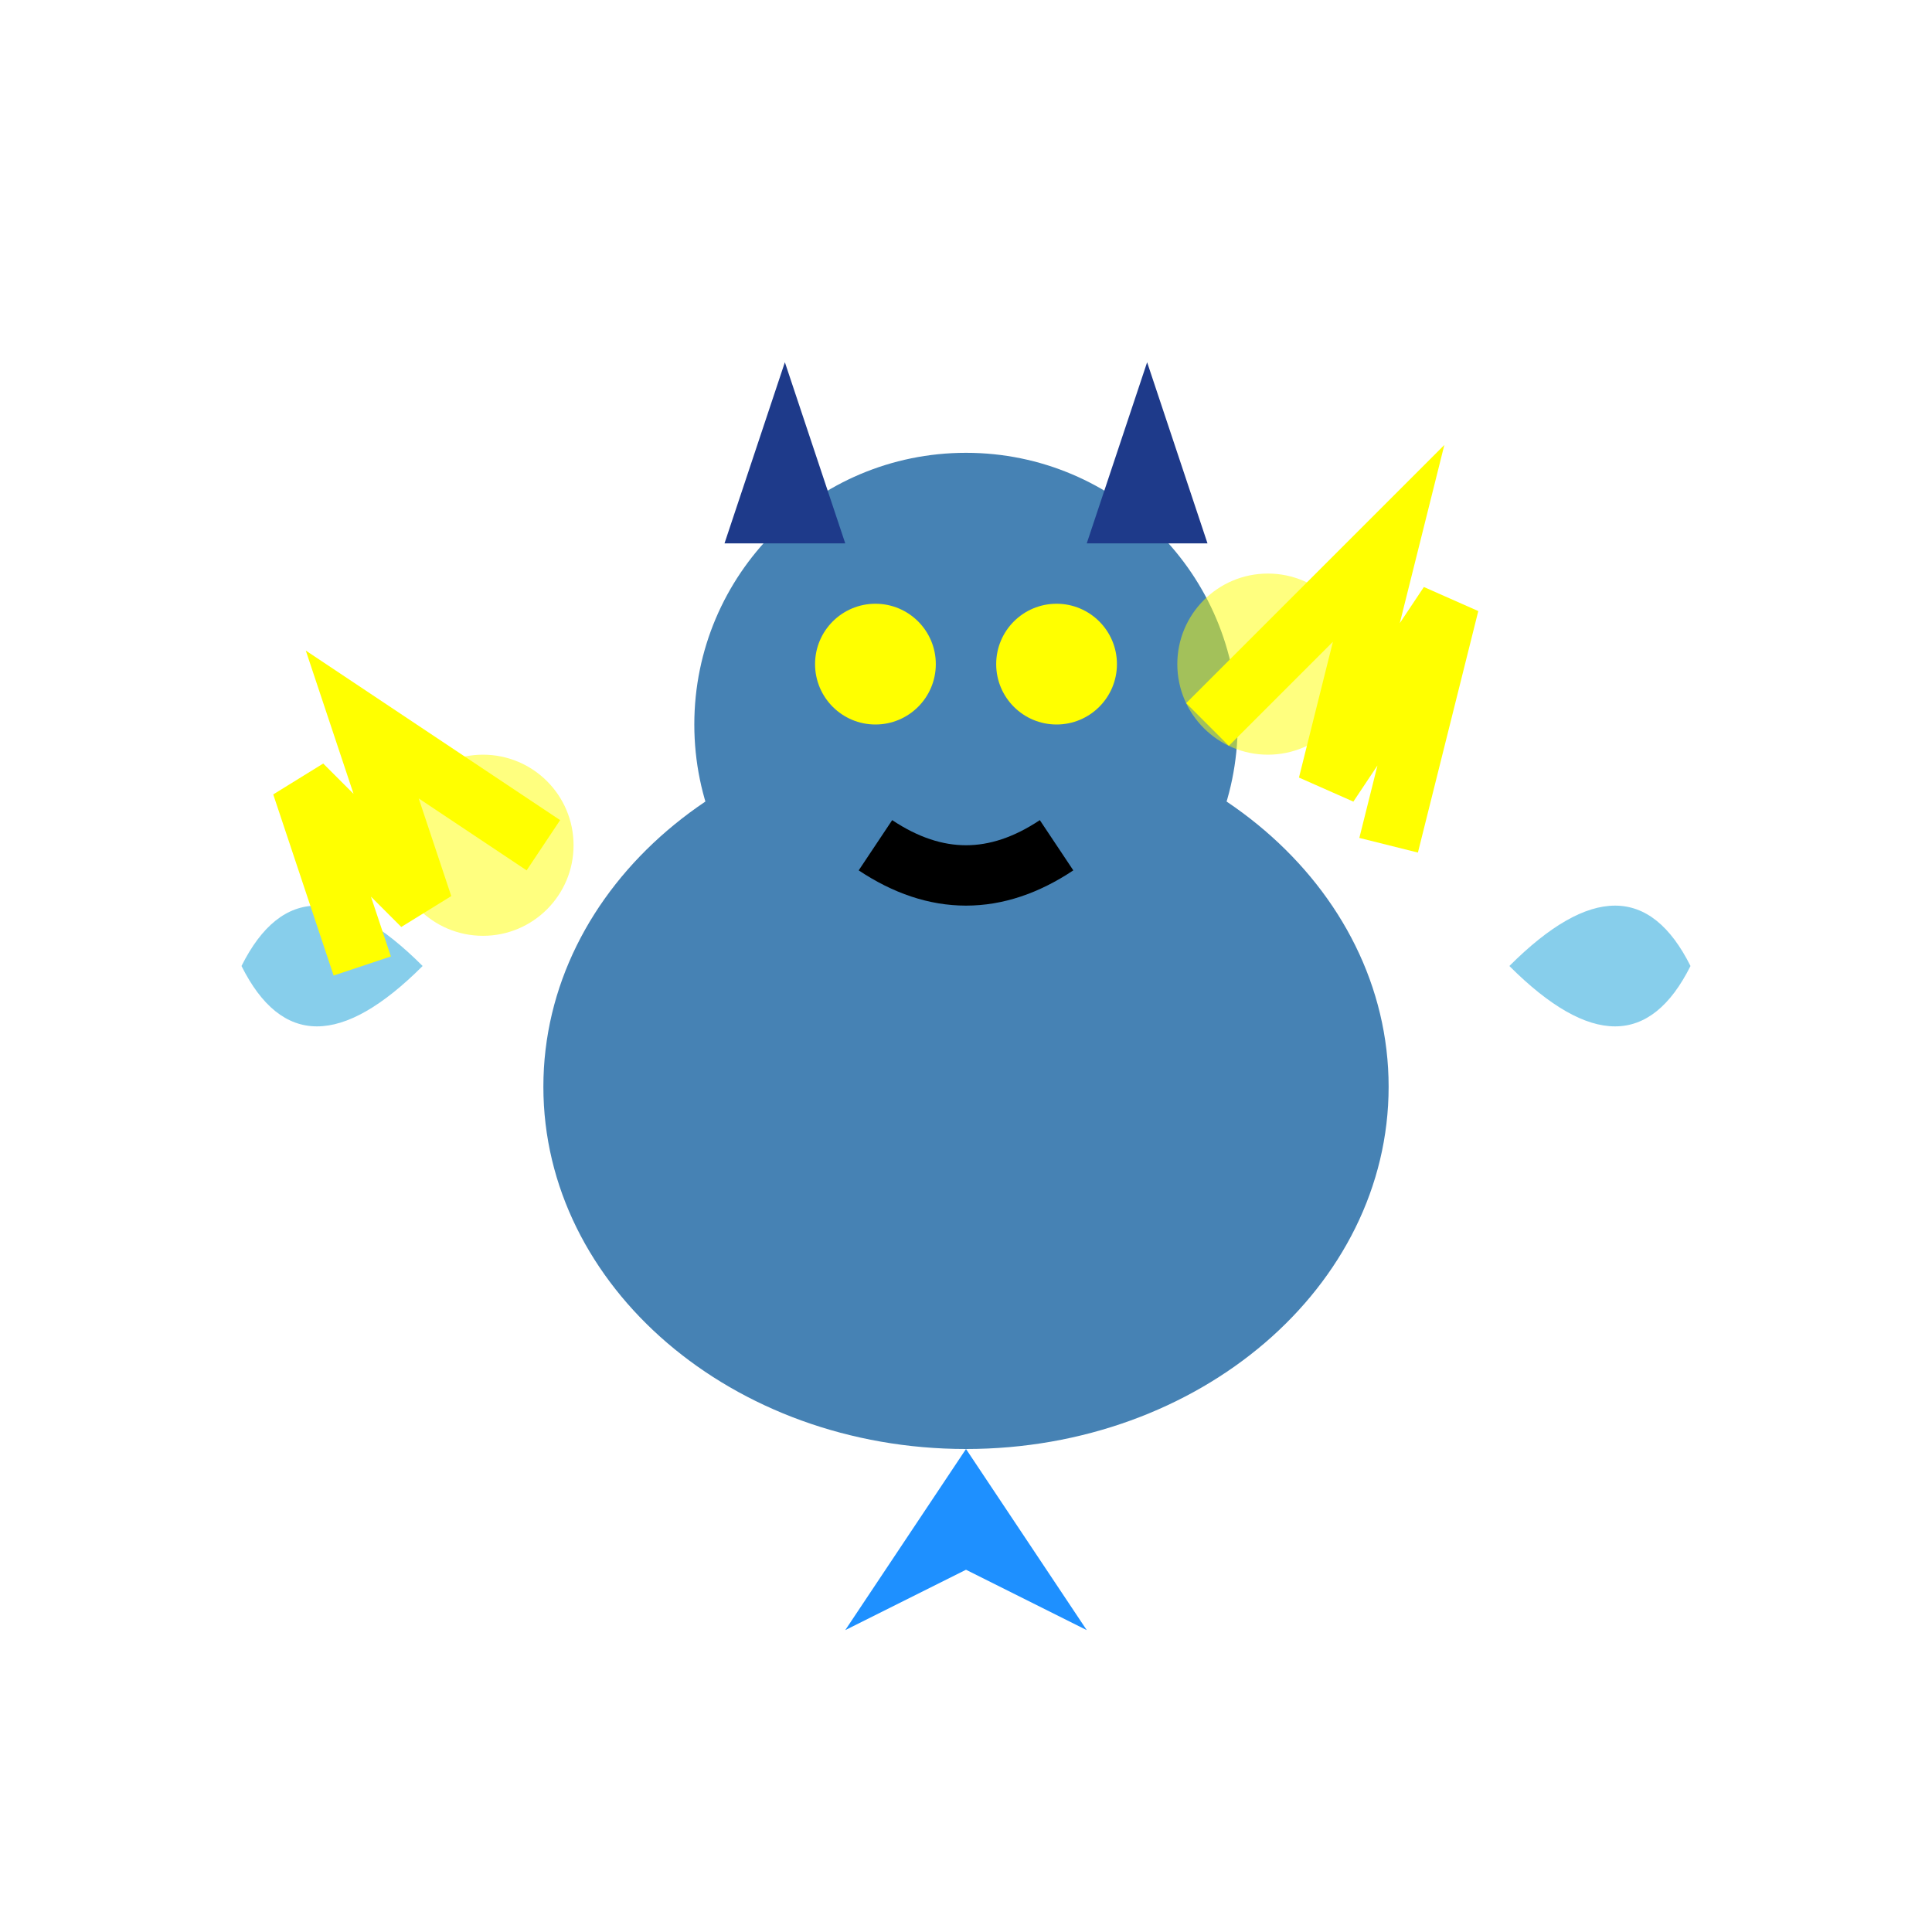
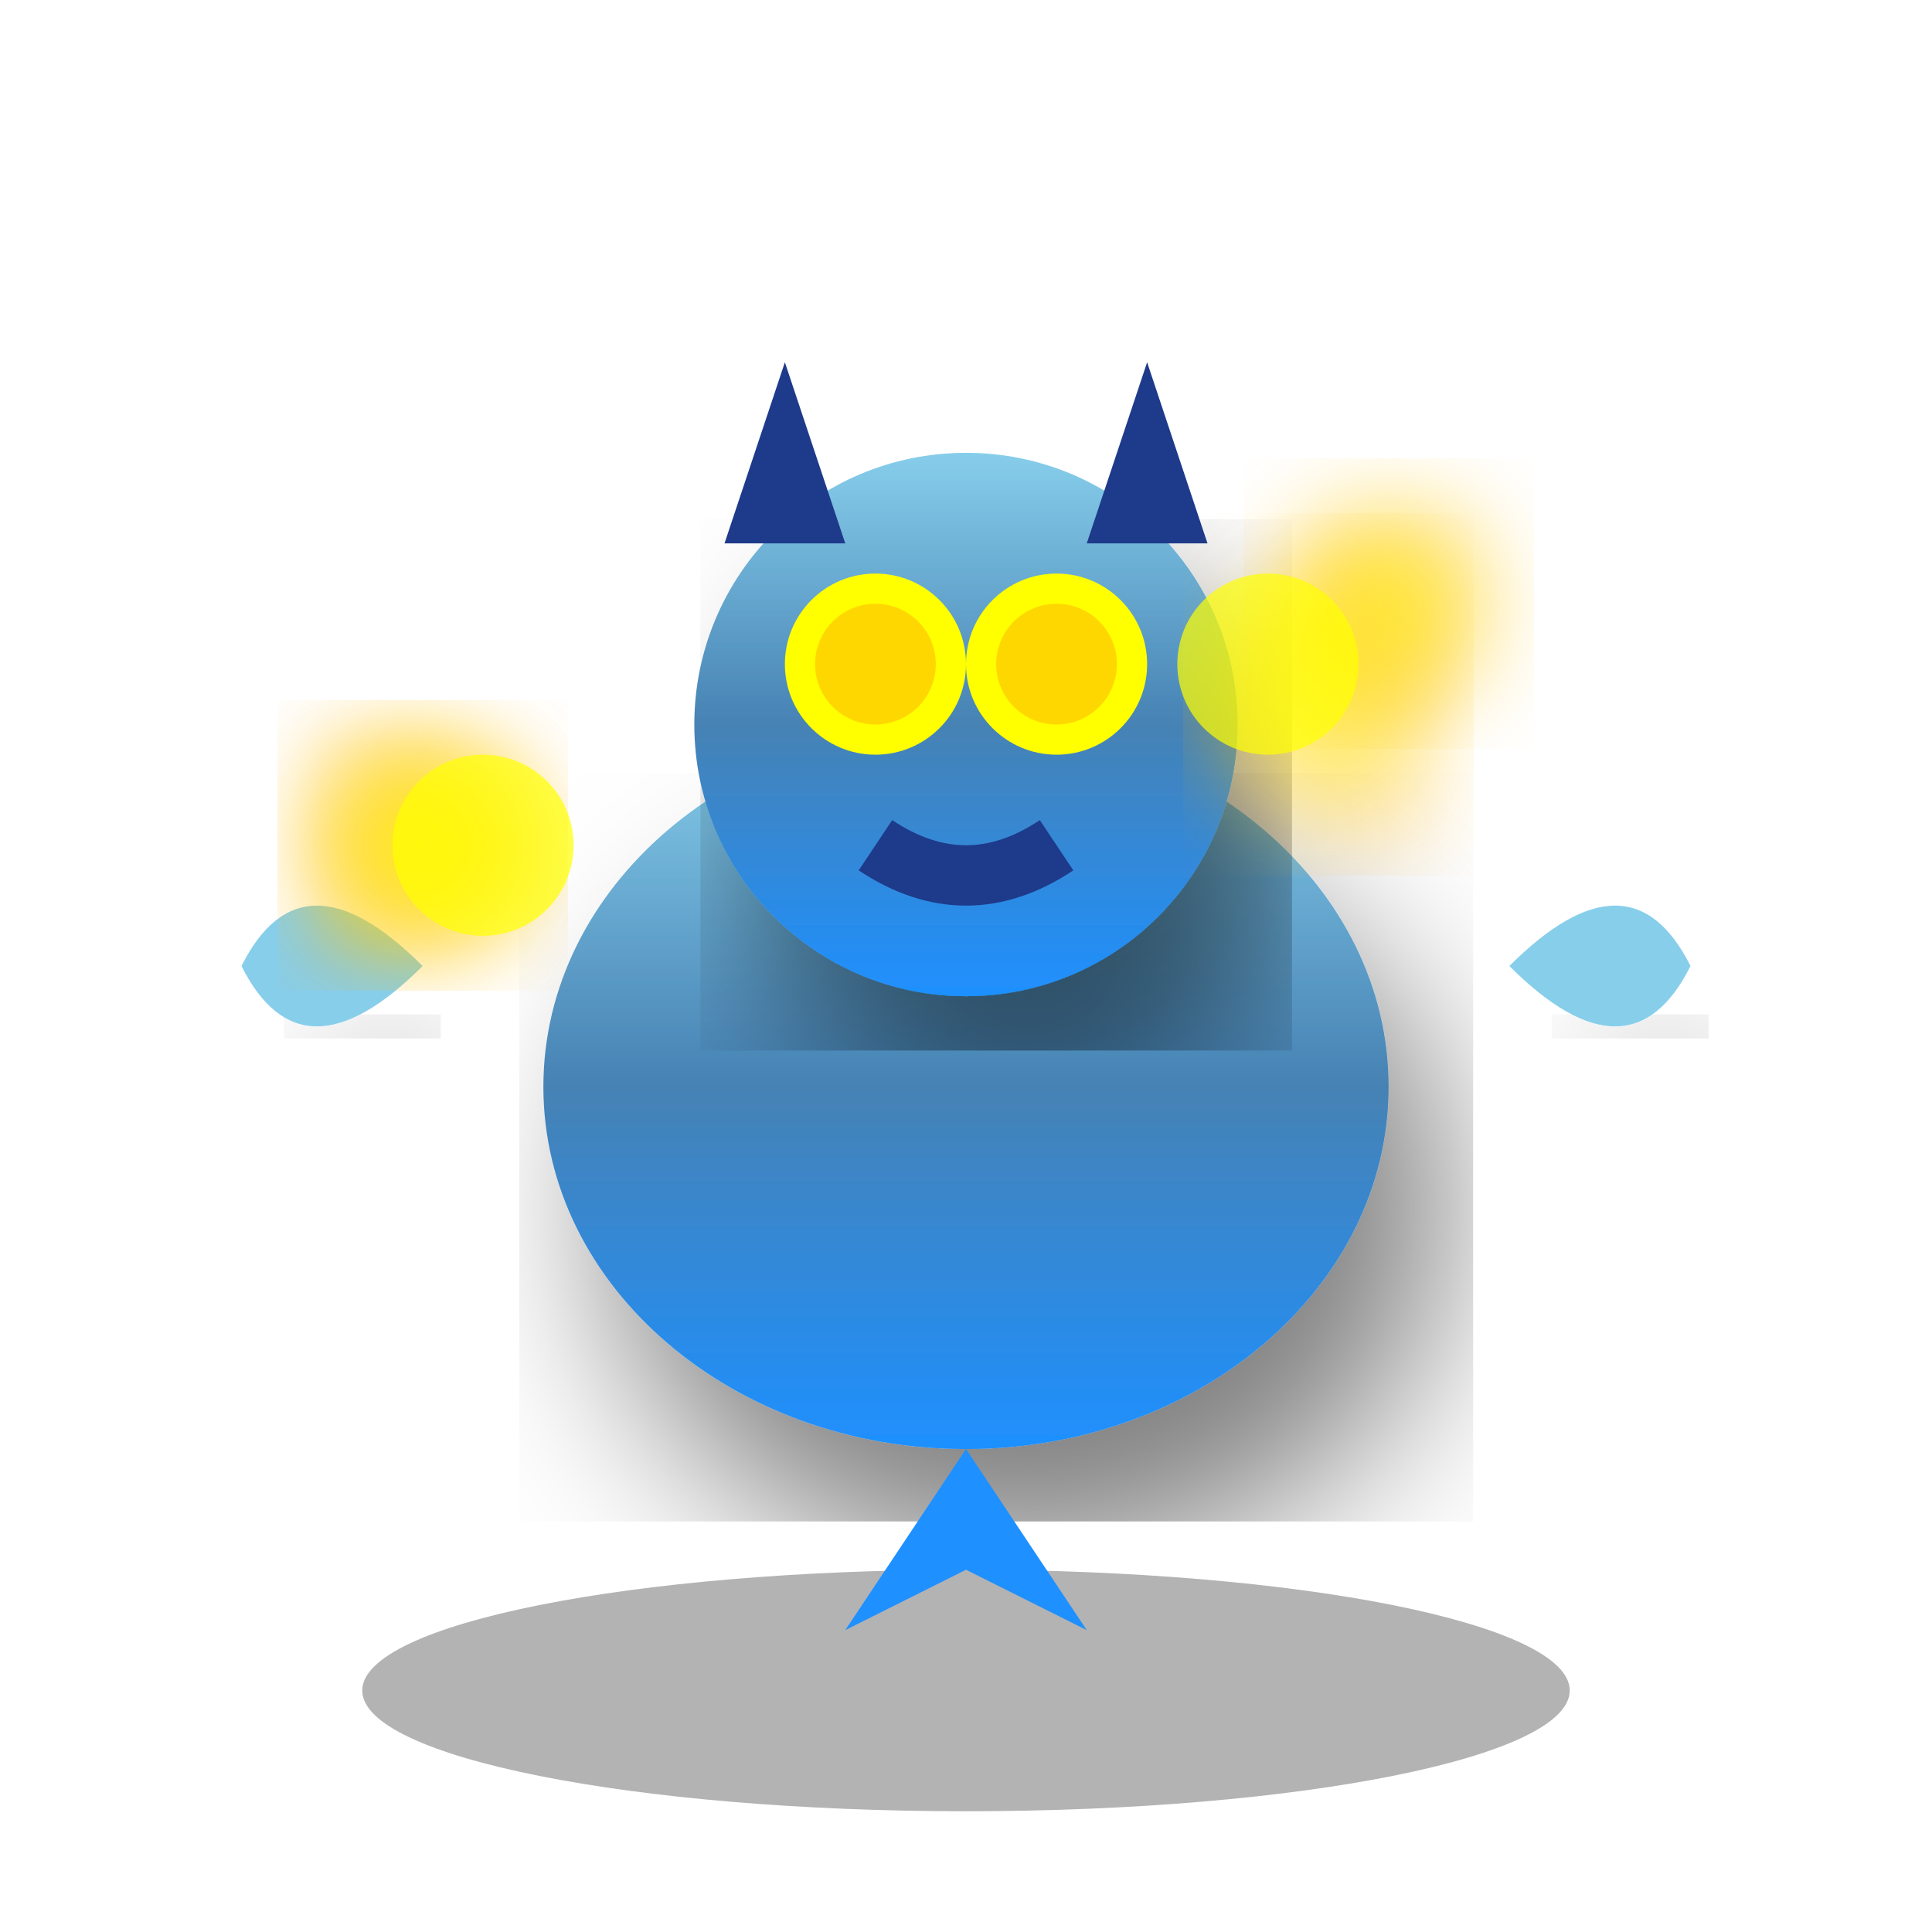
<svg xmlns="http://www.w3.org/2000/svg" viewBox="0 0 64 64">
-   <ellipse cx="32" cy="36" rx="14" ry="12" fill="#4682B4" />
-   <circle cx="32" cy="24" r="9" fill="#4682B4" />
-   <circle cx="29" cy="22" r="2" fill="#FFFF00" />
-   <circle cx="35" cy="22" r="2" fill="#FFFF00" />
-   <path d="M 29 28 Q 32 30 35 28" stroke="#000" stroke-width="2" fill="none" />
-   <path d="M 14 32 Q 10 28 8 32 Q 10 36 14 32" fill="#87CEEB" />
-   <path d="M 50 32 Q 54 28 56 32 Q 54 36 50 32" fill="#87CEEB" />
+   <defs>
+     <linearGradient id="electricBlue" x1="0%" y1="0%" x2="0%" y2="100%">
+       <stop offset="0%" style="stop-color:#87CEEB" />
+       <stop offset="50%" style="stop-color:#4682B4" />
+       <stop offset="100%" style="stop-color:#1E90FF" />
+     </linearGradient>
+     <radialGradient id="zapGlow" cx="50%" cy="50%">
+       <stop offset="0%" style="stop-color:#FFFF00;stop-opacity:0.9" />
+       <stop offset="50%" style="stop-color:#FFD700;stop-opacity:0.6" />
+       <stop offset="100%" style="stop-color:#FFA500;stop-opacity:0.2" />
+     </radialGradient>
+     <filter id="dragonShadow">
+       <feDropShadow dx="2" dy="4" stdDeviation="3" flood-opacity="0.5" />
+     </filter>
+     <filter id="electric">
+       <feGaussianBlur stdDeviation="1.5" />
+     </filter>
+   </defs>
+   <ellipse cx="32" cy="56" rx="20" ry="4" fill="#000" opacity="0.3" />
+   <ellipse cx="32" cy="36" rx="14" ry="12" fill="url(#electricBlue)" filter="url(#dragonShadow)" />
+   <circle cx="32" cy="24" r="9" fill="url(#electricBlue)" filter="url(#dragonShadow)" />
+   <circle cx="29" cy="22" r="3" fill="#FFFF00" />
+   <circle cx="35" cy="22" r="3" fill="#FFFF00" />
+   <circle cx="29" cy="22" r="2" fill="#FFD700" />
+   <circle cx="35" cy="22" r="2" fill="#FFD700" />
+   <path d="M 29 28 Q 32 30 35 28" stroke="#1E3A8A" stroke-width="2" fill="none" />
+   <path d="M 14 32 Q 10 28 8 32 Q 10 36 14 32 Z" fill="#87CEEB" filter="url(#dragonShadow)" />
+   <path d="M 50 32 Q 54 28 56 32 Q 54 36 50 32 Z" fill="#87CEEB" filter="url(#dragonShadow)" />
  <path d="M 32 48 L 28 54 L 32 52 L 36 54 Z" fill="#1E90FF" />
-   <path d="M 40 24 L 46 18 L 44 26 L 48 20 L 46 28" stroke="#FFFF00" stroke-width="2" fill="none" />
-   <circle cx="42" cy="22" r="3" fill="#FFFF00" opacity="0.5" />
-   <path d="M 18 28 L 12 24 L 14 30 L 10 26 L 12 32" stroke="#FFFF00" stroke-width="2" fill="none" />
-   <circle cx="16" cy="28" r="3" fill="#FFFF00" opacity="0.5" />
  <path d="M 24 18 L 26 12 L 28 18 M 36 18 L 38 12 L 40 18" fill="#1E3A8A" />
+   <path d="M 40 24 L 46 18 L 44 26 L 48 20 L 46 28 Z" stroke="url(#zapGlow)" stroke-width="2.5" fill="none" filter="url(#electric)" />
+   <circle cx="46" cy="20" r="4" fill="url(#zapGlow)" filter="url(#electric)" />
+   <circle cx="42" cy="22" r="3" fill="#FFFF00" opacity="0.7" />
+   <path d="M 18 28 L 12 24 L 14 30 L 10 26 L 12 32 Z" stroke="url(#zapGlow)" stroke-width="2.5" fill="none" filter="url(#electric)" />
+   <circle cx="14" cy="28" r="4" fill="url(#zapGlow)" filter="url(#electric)" />
+   <circle cx="16" cy="28" r="3" fill="#FFFF00" opacity="0.7" />
</svg>
